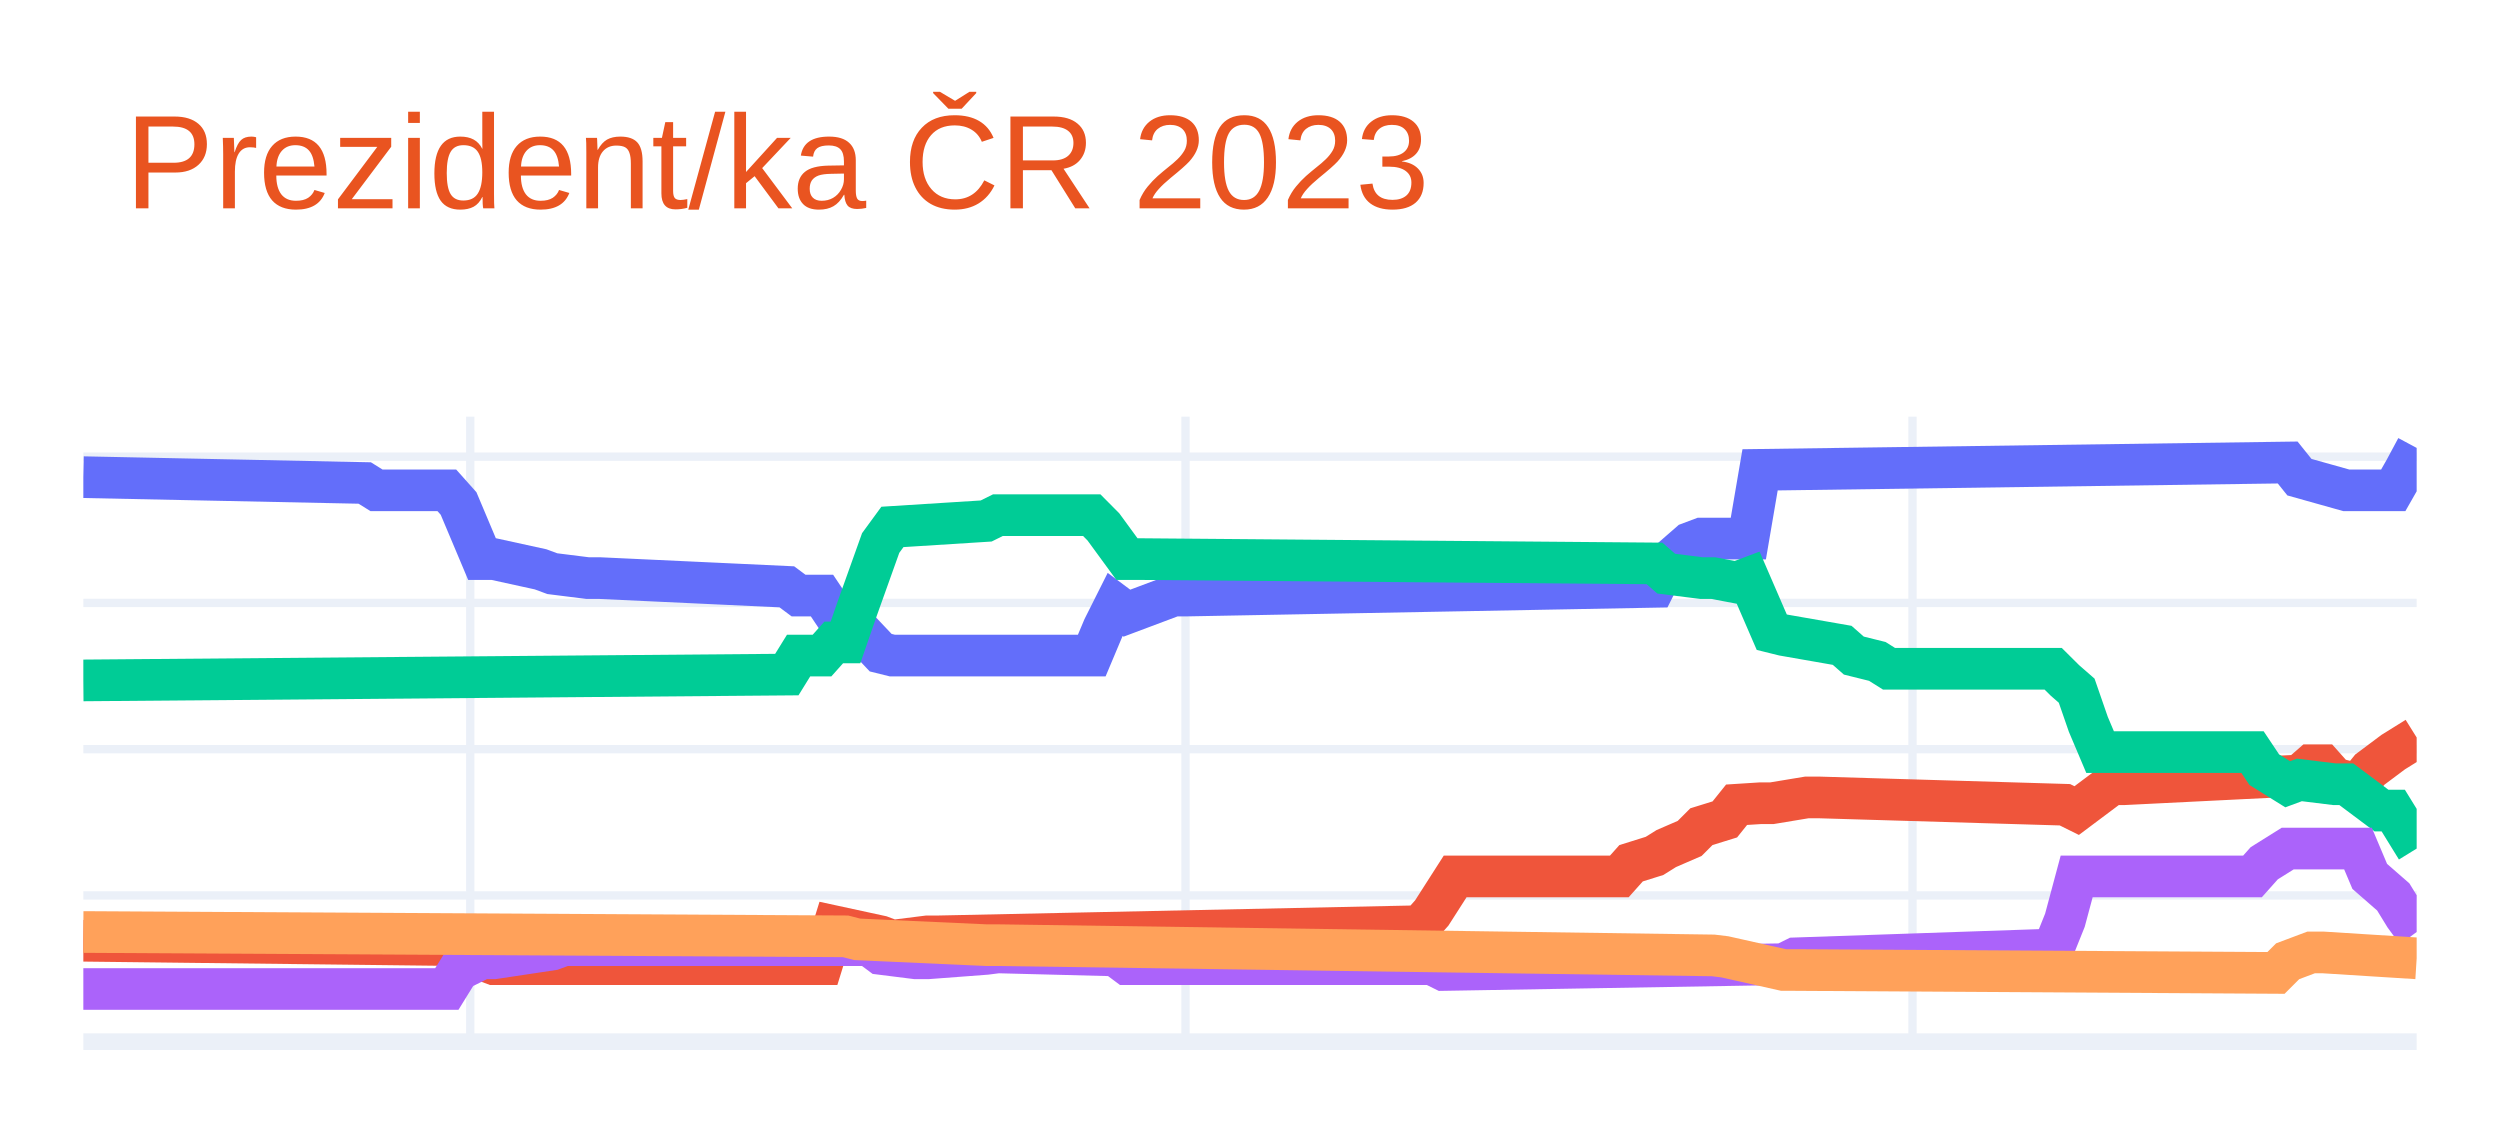
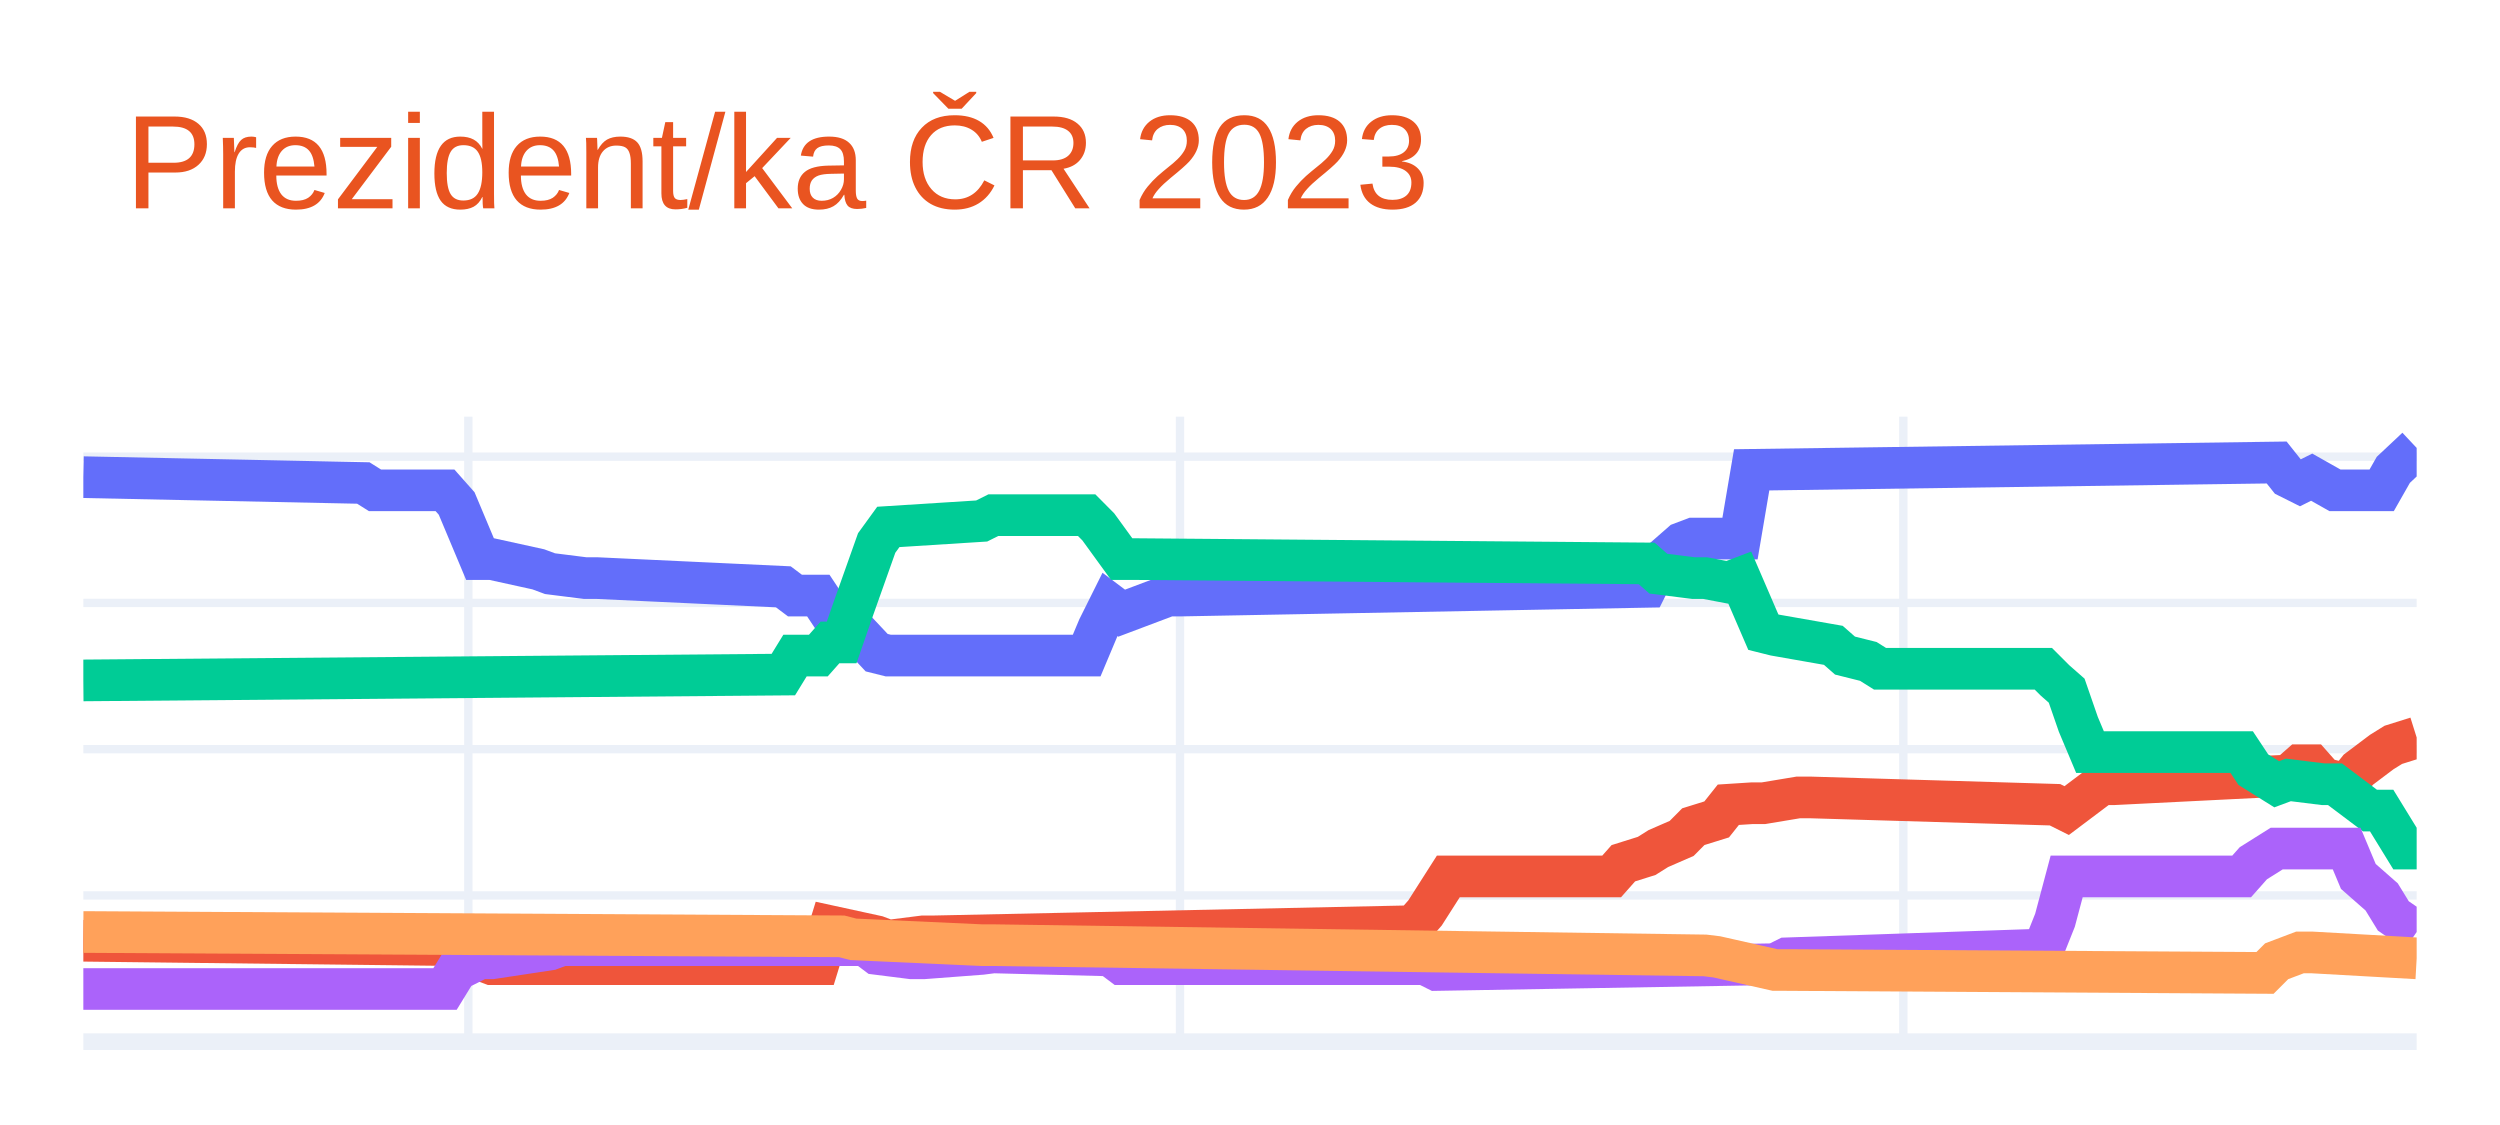
<svg xmlns="http://www.w3.org/2000/svg" class="main-svg" width="300" height="135" style="" viewBox="0 0 300 135">
  <rect x="0" y="0" width="300" height="135" style="fill: rgb(255, 255, 255); fill-opacity: 1;" />
-   <defs id="defs-9e67aa">
+   <defs id="defs-c52821">
    <g class="clips">
-       <clipPath id="clip9e67aaxyplot" class="plotclip">
+       <clipPath id="clipc52821xyplot" class="plotclip">
        <rect width="280" height="75" />
      </clipPath>
-       <clipPath class="axesclip" id="clip9e67aax">
+       <clipPath class="axesclip" id="clipc52821x">
        <rect x="10" y="0" width="280" height="135" />
      </clipPath>
-       <clipPath class="axesclip" id="clip9e67aay">
+       <clipPath class="axesclip" id="clipc52821y">
        <rect x="0" y="50" width="300" height="75" />
      </clipPath>
-       <clipPath class="axesclip" id="clip9e67aaxy">
+       <clipPath class="axesclip" id="clipc52821xy">
        <rect x="10" y="50" width="280" height="75" />
      </clipPath>
    </g>
    <g class="gradients" />
    <g class="patterns" />
  </defs>
  <g class="bglayer" />
  <g class="layer-below">
    <g class="imagelayer" />
    <g class="shapelayer" />
  </g>
  <g class="cartesianlayer">
    <g class="subplot xy">
      <g class="layer-subplot">
        <g class="shapelayer" />
        <g class="imagelayer" />
      </g>
      <g class="minor-gridlayer">
        <g class="x" />
        <g class="y" />
      </g>
      <g class="gridlayer">
        <g class="x">
-           <path class="xgrid crisp" transform="translate(56.43,0)" d="M0,50v75" style="stroke: rgb(235, 240, 248); stroke-opacity: 1; stroke-width: 1px;" />
-           <path class="xgrid crisp" transform="translate(142.26,0)" d="M0,50v75" style="stroke: rgb(235, 240, 248); stroke-opacity: 1; stroke-width: 1px;" />
-           <path class="xgrid crisp" transform="translate(229.5,0)" d="M0,50v75" style="stroke: rgb(235, 240, 248); stroke-opacity: 1; stroke-width: 1px;" />
+           <path class="xgrid crisp" transform="translate(56.2,0)" d="M0,50v75" style="stroke: rgb(235, 240, 248); stroke-opacity: 1; stroke-width: 1px;" />
+           <path class="xgrid crisp" transform="translate(141.6,0)" d="M0,50v75" style="stroke: rgb(235, 240, 248); stroke-opacity: 1; stroke-width: 1px;" />
+           <path class="xgrid crisp" transform="translate(228.4,0)" d="M0,50v75" style="stroke: rgb(235, 240, 248); stroke-opacity: 1; stroke-width: 1px;" />
        </g>
        <g class="y">
          <path class="ygrid crisp" transform="translate(0,107.45)" d="M10,0h280" style="stroke: rgb(235, 240, 248); stroke-opacity: 1; stroke-width: 1px;" />
          <path class="ygrid crisp" transform="translate(0,89.9)" d="M10,0h280" style="stroke: rgb(235, 240, 248); stroke-opacity: 1; stroke-width: 1px;" />
          <path class="ygrid crisp" transform="translate(0,72.35)" d="M10,0h280" style="stroke: rgb(235, 240, 248); stroke-opacity: 1; stroke-width: 1px;" />
          <path class="ygrid crisp" transform="translate(0,54.8)" d="M10,0h280" style="stroke: rgb(235, 240, 248); stroke-opacity: 1; stroke-width: 1px;" />
        </g>
      </g>
      <g class="zerolinelayer">
        <path class="yzl zl crisp" transform="translate(0,125)" d="M10,0h280" style="stroke: rgb(235, 240, 248); stroke-opacity: 1; stroke-width: 2px;" />
      </g>
      <path class="xlines-below" />
      <path class="ylines-below" />
      <g class="overlines-below" />
      <g class="xaxislayer-below" />
      <g class="yaxislayer-below" />
      <g class="overaxes-below" />
-       <g class="plot" transform="translate(10,50)" clip-path="url(#clip9e67aaxyplot)">
+       <g class="plot" transform="translate(10,50)" clip-path="url(#clipc52821xyplot)">
        <g class="scatterlayer mlayer">
-           <g class="trace scatter trace5c8a7d" style="stroke-miterlimit: 2; opacity: 1;">
+           <g class="trace scatter trace74829a" style="stroke-miterlimit: 2; opacity: 1;">
            <g class="fills" />
            <g class="errorbars" />
            <g class="lines">
-               <path class="js-line" d="M0,7.26L33.77,7.96L35.18,8.84L43.62,8.84L45.03,10.42L47.84,17.09L49.25,17.09L54.87,18.32L56.28,18.84L60.5,19.37L61.91,19.37L84.42,20.42L85.83,21.47L88.64,21.47L90.05,23.58L91.46,23.58L92.86,25.34L95.68,28.32L97.09,28.67L121.01,28.67L122.41,25.34L123.82,22.53L125.23,23.58L130.85,21.47L132.26,21.47L188.54,20.42L189.95,17.61L192.76,15.16L194.17,14.63L199.8,14.63L201.21,6.38L264.52,5.5L265.93,7.26L271.56,8.84L272.96,8.84L277.19,8.84L278.59,6.38L280,3.75" style="vector-effect: non-scaling-stroke; fill: none; stroke: rgb(99, 110, 250); stroke-opacity: 1; stroke-width: 5px; opacity: 1;" />
+               <path class="js-line" d="M0,7.26L33.6,7.96L35,8.84L43.4,8.84L44.8,10.42L47.6,17.09L49,17.09L54.6,18.32L56,18.84L60.2,19.37L61.6,19.37L84,20.42L85.4,21.47L88.2,21.47L89.6,23.58L91,23.58L92.4,25.34L95.2,28.32L96.6,28.67L120.4,28.67L121.8,25.34L123.2,22.53L124.6,23.58L130.2,21.47L131.6,21.47L187.6,20.42L189,17.61L191.8,15.16L193.2,14.63L198.8,14.63L200.2,6.38L263.2,5.5L264.6,7.26L266,7.96L267.4,7.26L270.2,8.84L271.6,8.84L275.8,8.84L277.2,6.38L280,3.75" style="vector-effect: non-scaling-stroke; fill: none; stroke: rgb(99, 110, 250); stroke-opacity: 1; stroke-width: 5px; opacity: 1;" />
            </g>
            <g class="points" />
            <g class="text" />
          </g>
-           <g class="trace scatter tracecfb902" style="stroke-miterlimit: 2; opacity: 1;">
+           <g class="trace scatter trace6cbe16" style="stroke-miterlimit: 2; opacity: 1;">
            <g class="fills" />
            <g class="errorbars" />
            <g class="lines">
-               <path class="js-line" d="M0,62.89L45.03,63.42L46.43,64.65L49.25,65.7L50.65,65.7L88.64,65.7L90.05,61.14L95.68,62.36L97.09,62.89L101.31,62.36L102.71,62.36L160.4,61.14L161.81,59.56L164.62,55.17L166.03,55.17L184.32,55.17L185.73,53.59L188.54,52.71L189.95,51.83L192.76,50.61L194.17,49.2L196.98,48.33L198.39,46.57L201.21,46.39L202.61,46.39L206.83,45.69L208.24,45.69L237.79,46.57L239.2,47.27L243.42,44.11L244.82,44.11L265.93,43.06L267.34,41.83L268.74,41.83L270.15,43.41L272.96,44.11L274.37,42.36L277.19,40.25L278.59,39.38L280,38.5" style="vector-effect: non-scaling-stroke; fill: none; stroke: rgb(239, 85, 59); stroke-opacity: 1; stroke-width: 5px; opacity: 1;" />
+               <path class="js-line" d="M0,62.89L44.8,63.42L46.2,64.65L49,65.7L50.4,65.7L88.2,65.7L89.6,61.14L95.2,62.36L96.6,62.89L100.8,62.36L102.2,62.36L159.6,61.14L161,59.56L163.8,55.17L165.2,55.17L183.4,55.17L184.8,53.59L187.6,52.71L189,51.83L191.8,50.61L193.2,49.2L196,48.33L197.4,46.57L200.2,46.39L201.6,46.39L205.8,45.69L207.2,45.69L236.6,46.57L238,47.27L242.2,44.11L243.6,44.11L264.6,43.06L266,41.83L267.4,41.83L268.8,43.41L271.6,44.11L273,42.36L275.8,40.25L277.2,39.38L280,38.5" style="vector-effect: non-scaling-stroke; fill: none; stroke: rgb(239, 85, 59); stroke-opacity: 1; stroke-width: 5px; opacity: 1;" />
            </g>
            <g class="points" />
            <g class="text" />
          </g>
-           <g class="trace scatter tracea8c9bc" style="stroke-miterlimit: 2; opacity: 1;">
+           <g class="trace scatter tracea2a982" style="stroke-miterlimit: 2; opacity: 1;">
            <g class="fills" />
            <g class="errorbars" />
            <g class="lines">
-               <path class="js-line" d="M0,31.65L84.42,30.95L85.83,28.67L88.64,28.67L90.05,27.09L91.46,27.09L92.86,23.05L95.68,15.16L97.09,13.23L108.34,12.52L109.75,11.82L121.01,11.82L122.41,13.23L125.23,17.09L126.63,17.09L188.54,17.61L189.95,18.84L194.17,19.37L195.58,19.37L198.39,19.9L199.8,19.37L202.61,25.86L204.02,26.21L211.06,27.44L212.46,28.67L215.28,29.37L216.68,30.25L236.38,30.25L237.79,31.65L239.2,32.88L240.6,36.92L242.01,40.25L243.42,40.25L260.3,40.25L261.71,42.36L264.52,44.11L265.93,43.59L270.15,44.11L271.56,44.11L275.78,47.27L277.19,47.27L280,51.83" style="vector-effect: non-scaling-stroke; fill: none; stroke: rgb(0, 204, 150); stroke-opacity: 1; stroke-width: 5px; opacity: 1;" />
+               <path class="js-line" d="M0,31.65L84,30.95L85.4,28.67L88.2,28.67L89.6,27.09L91,27.09L92.4,23.05L95.2,15.16L96.6,13.23L107.8,12.52L109.2,11.82L120.4,11.82L121.8,13.23L124.6,17.09L126,17.09L187.6,17.61L189,18.84L193.2,19.37L194.6,19.37L197.4,19.9L198.8,19.37L201.6,25.86L203,26.21L210,27.44L211.4,28.67L214.2,29.37L215.6,30.25L235.2,30.25L236.6,31.65L238,32.88L239.4,36.92L240.8,40.25L242.2,40.25L259,40.25L260.4,42.36L263.2,44.11L264.6,43.59L268.8,44.11L270.2,44.11L274.4,47.27L275.8,47.27L278.6,51.83L280,51.83" style="vector-effect: non-scaling-stroke; fill: none; stroke: rgb(0, 204, 150); stroke-opacity: 1; stroke-width: 5px; opacity: 1;" />
            </g>
            <g class="points" />
            <g class="text" />
          </g>
-           <g class="trace scatter tracebed3fd" style="stroke-miterlimit: 2; opacity: 1;">
+           <g class="trace scatter tracebf73bf" style="stroke-miterlimit: 2; opacity: 1;">
            <g class="fills" />
            <g class="errorbars" />
            <g class="lines">
-               <path class="js-line" d="M0,68.68L43.62,68.68L45.03,66.4L47.84,65L49.25,65L56.28,63.94L57.69,63.42L94.27,63.42L95.68,64.47L99.9,65L101.31,65L108.34,64.47L109.75,64.29L123.82,64.65L125.23,65.7L161.81,65.7L163.22,66.4L204.02,65.7L205.43,65L236.38,63.94L237.79,60.43L239.2,55.17L240.6,55.17L260.3,55.17L261.71,53.59L264.52,51.83L265.93,51.83L272.96,51.83L274.37,55.17L277.19,57.63L278.59,59.91L280,61.84" style="vector-effect: non-scaling-stroke; fill: none; stroke: rgb(171, 99, 250); stroke-opacity: 1; stroke-width: 5px; opacity: 1;" />
+               <path class="js-line" d="M0,68.68L43.4,68.68L44.8,66.4L47.6,65L49,65L56,63.94L57.4,63.42L93.8,63.42L95.2,64.47L99.4,65L100.8,65L107.8,64.47L109.2,64.29L123.2,64.65L124.6,65.7L161,65.7L162.4,66.4L203,65.7L204.4,65L235.2,63.94L236.6,60.43L238,55.17L239.4,55.17L259,55.17L260.4,53.59L263.2,51.83L264.6,51.83L271.6,51.83L273,55.17L275.8,57.63L277.2,59.91L280,61.84" style="vector-effect: non-scaling-stroke; fill: none; stroke: rgb(171, 99, 250); stroke-opacity: 1; stroke-width: 5px; opacity: 1;" />
            </g>
            <g class="points" />
            <g class="text" />
          </g>
-           <g class="trace scatter trace5ef51a" style="stroke-miterlimit: 2; opacity: 1;">
+           <g class="trace scatter tracec8e39c" style="stroke-miterlimit: 2; opacity: 1;">
            <g class="fills" />
            <g class="errorbars" />
            <g class="lines">
-               <path class="js-line" d="M0,61.84L91.46,62.36L92.86,62.72L108.34,63.42L109.75,63.42L195.58,64.65L196.98,64.82L204.02,66.4L205.43,66.4L263.12,66.75L264.52,65.35L267.34,64.29L268.74,64.29L280,65" style="vector-effect: non-scaling-stroke; fill: none; stroke: rgb(255, 161, 90); stroke-opacity: 1; stroke-width: 5px; opacity: 1;" />
+               <path class="js-line" d="M0,61.84L91,62.36L92.4,62.72L107.8,63.42L109.2,63.42L194.6,64.65L196,64.82L203,66.4L204.4,66.4L261.8,66.75L263.2,65.35L266,64.29L267.4,64.29L280,65" style="vector-effect: non-scaling-stroke; fill: none; stroke: rgb(255, 161, 90); stroke-opacity: 1; stroke-width: 5px; opacity: 1;" />
            </g>
            <g class="points" />
            <g class="text" />
          </g>
        </g>
      </g>
      <g class="overplot" />
      <path class="xlines-above crisp" d="M0,0" style="fill: none;" />
      <path class="ylines-above crisp" d="M0,0" style="fill: none;" />
      <g class="overlines-above" />
      <g class="xaxislayer-above" />
      <g class="yaxislayer-above" />
      <g class="overaxes-above" />
    </g>
  </g>
  <g class="polarlayer" />
  <g class="smithlayer" />
  <g class="ternarylayer" />
  <g class="geolayer" />
  <g class="funnelarealayer" />
  <g class="pielayer" />
  <g class="iciclelayer" />
  <g class="treemaplayer" />
  <g class="sunburstlayer" />
  <g class="glimages" />
-   <defs id="topdefs-9e67aa">
+   <defs id="topdefs-c52821">
    <g class="clips" />
  </defs>
  <g class="layer-above">
    <g class="imagelayer" />
    <g class="shapelayer" />
  </g>
  <g class="infolayer">
    <g class="g-gtitle">
      <text class="gtitle" x="15" y="25" text-anchor="start" dy="0em" style="font-family: Ubuntu, verdana, arial, sans-serif; font-size: 16px; fill: rgb(233, 84, 32); opacity: 1; font-weight: normal; white-space: pre;">Prezident/ka ČR 2023</text>
    </g>
    <g class="g-xtitle" />
    <g class="g-ytitle" />
  </g>
</svg>
